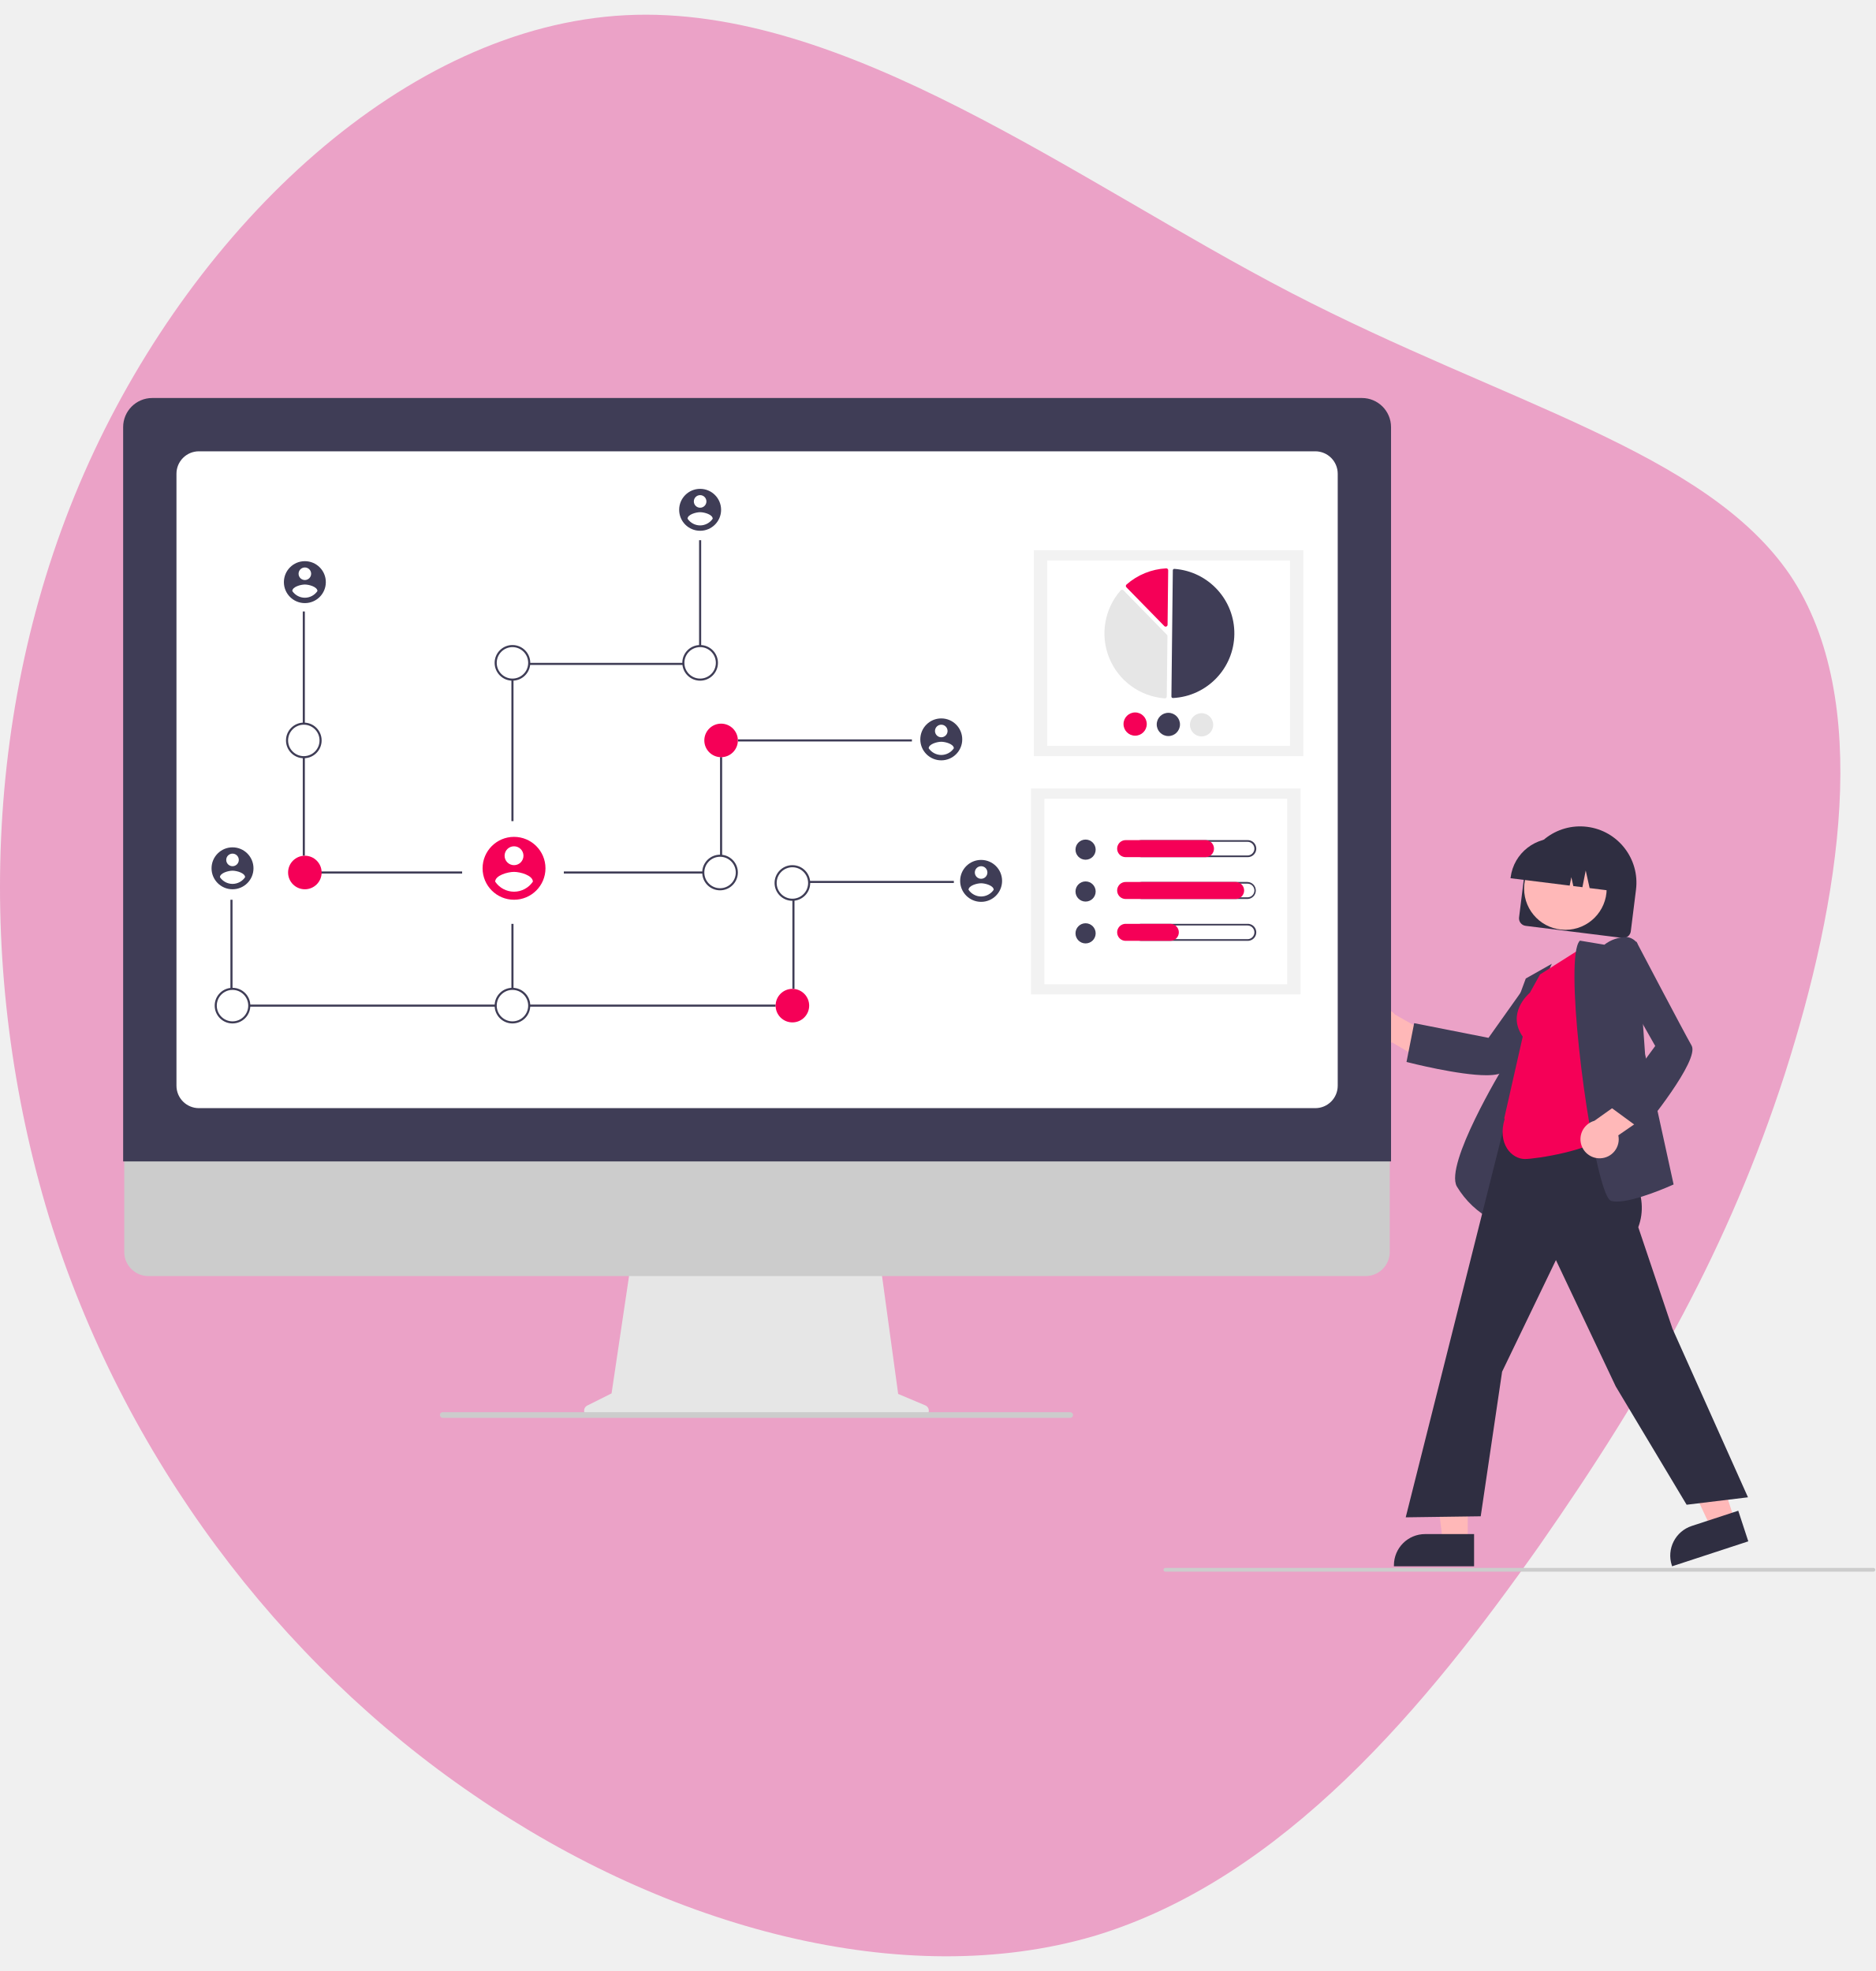
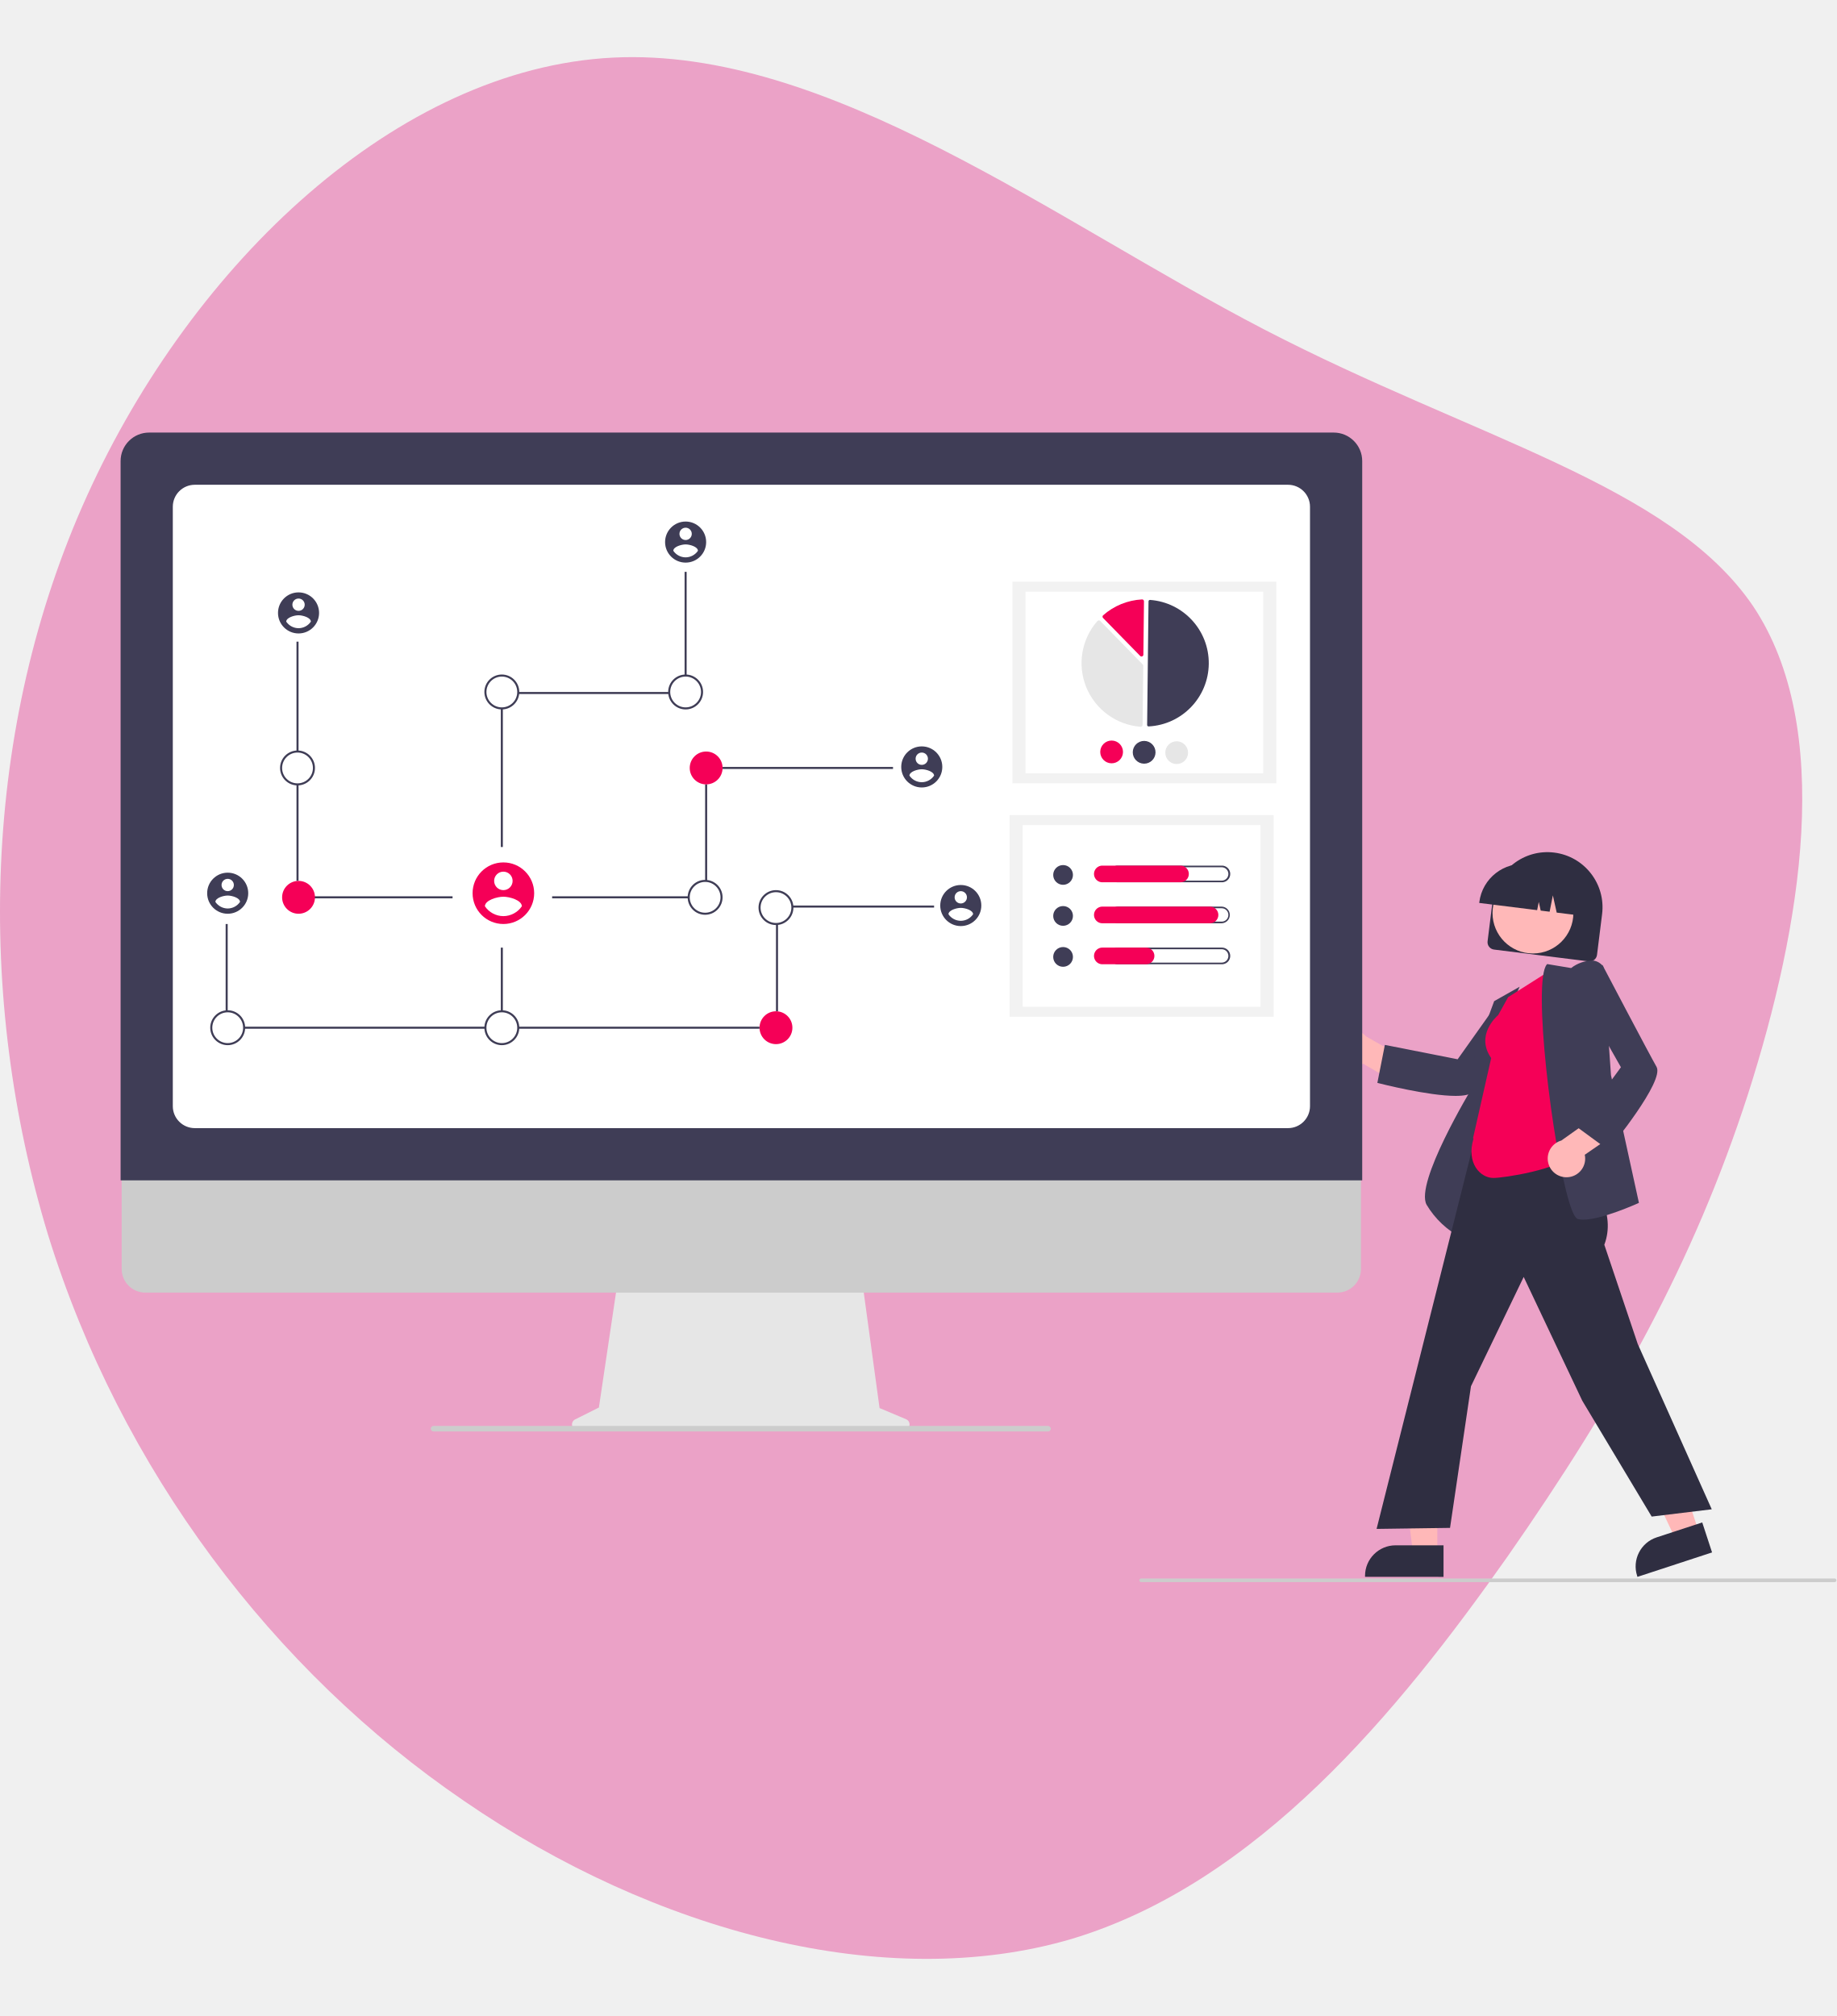
- <svg xmlns="http://www.w3.org/2000/svg" width="226.522" height="238.118" viewBox="0 0 326.522 338.118">
+ <svg xmlns="http://www.w3.org/2000/svg" width="200.522" height="220.118" viewBox="0 0 326.522 338.118">
  <defs>
    <style>.cls-1{fill:#eba2c7;}.cls-2{fill:#2f2e41;}.cls-3{fill:#ffb8b8;}.cls-4{fill:#3f3d56;}.cls-5{fill:#f50057;}.cls-6{fill:#e6e6e6;}.cls-7{fill:#ccc;}.cls-8{fill:#fff;}.cls-9{fill:#f2f2f2;}</style>
  </defs>
  <g id="Layer_2" data-name="Layer 2">
    <g id="Layer_1-2" data-name="Layer 1">
      <path class="cls-1" d="M15.497,77.936C34.27,36.547,70.687,2.022,108.946.087S187.353,29.026,224.783,48.43s72.191,27.558,86.893,49.166c14.485,21.656,8.693,56.814-.932,86.888-9.673,29.858-23.443,54.462-42.703,82.078-19.477,27.663-44.491,58.121-77.604,68.039-32.943,9.654-73.984-1.231-107.947-24.574C48.574,286.902,21.473,251.149,8.534,209.363-4.234,167.313-3.276,119.325,15.497,77.936Z" />
      <path class="cls-2" d="M264.479,157.199l.906-7.259a9.802,9.802,0,1,1,19.454,2.427l-.906,7.259a1.318,1.318,0,0,1-1.47,1.144l-16.841-2.101A1.318,1.318,0,0,1,264.479,157.199Z" />
      <circle class="cls-3" cx="272.546" cy="152.178" r="7.187" />
      <path class="cls-2" d="M263.011,150.234a7.763,7.763,0,0,1,8.655-6.734l1.452.181a7.763,7.763,0,0,1,6.734,8.654l-.018.145-3.068-.383-.681-3.061-.575,2.904-1.586-.198-.344-1.544-.29,1.465-10.298-1.285Z" />
      <path class="cls-3" d="M237.395,177.815a3.31,3.31,0,0,0,4.947,1.138l6.527,3.824,3.291-3.4-9.294-5.27a3.329,3.329,0,0,0-5.472,3.709Z" />
      <path class="cls-4" d="M258.789,184.686c-4.815,0-13.288-2.155-13.757-2.276l-.148-.038,1.333-6.752,12.941,2.556,7.03-9.9,8.072-.82-.225.296c-.105.138-10.51,13.835-12.129,16.133C261.498,184.465,260.331,184.686,258.789,184.686Z" />
      <path class="cls-4" d="M260.08,210.026l-.193-.092a15.738,15.738,0,0,1-6.251-5.894c-2.109-3.866,7.763-20.266,8.453-21.404l.01-5.208,3.551-9.588,4.529-2.56-3.888,9.073Z" />
      <polygon class="cls-3" points="255.543 266.004 251.215 266.004 249.155 249.309 255.544 249.309 255.543 266.004" />
      <path class="cls-2" d="M256.647,270.199l-13.956-.001v-.176a5.433,5.433,0,0,1,5.432-5.432h0l8.524,0Z" />
      <polygon class="cls-3" points="302.034 262.211 297.921 263.558 290.765 248.335 296.836 246.346 302.034 262.211" />
      <path class="cls-2" d="M304.389,265.854l-13.262,4.345-.055-.168a5.432,5.432,0,0,1,3.471-6.854l0,0,8.1-2.654Z" />
      <path class="cls-2" d="M293.654,259.481l-12.339-20.599-10.416-22.008-9.373,19.44-3.723,25.178-13.058.181.051-.204,19.983-79.401,15.65,2.338-.712,10.33.424.604c3.535,5.022,7.191,10.215,5.094,15.813l5.944,17.648,13.156,29.385Z" />
      <path class="cls-5" d="M265.494,199.277c-2.268,0-4.855-2.589-3.513-7.01l-.087-.063,3.224-14.244c-2.814-4.024.896-7.345,1.244-7.641l1.771-3.187,7.813-4.955,3.953,32.845-.059.056C276.985,197.809,267.396,199.277,265.494,199.277Z" />
      <path class="cls-4" d="M281.494,206.689a3.846,3.846,0,0,1-.923-.098c-.304-.076-.796-.463-1.556-2.938-3.022-9.839-6.59-39.443-3.998-42.34l.059-.066,4.256.709a6.29,6.29,0,0,1,3.923-1.332,2.6,2.6,0,0,1,1.779,1.052l.029.038,1.356,19.289,4.967,22.7-.119.054C290.98,203.888,284.777,206.689,281.494,206.689Z" />
      <path class="cls-3" d="M278.632,199.149a3.311,3.311,0,0,0,3.127-3.998l6.23-4.291-1.684-4.422-8.713,6.184a3.328,3.328,0,0,0,1.04,6.528Z" />
      <path class="cls-4" d="M285.934,194.298l-5.55-4.07,7.801-10.637-5.987-10.564,2.678-7.659.173.33c.081.154,8.075,15.383,9.47,17.824,1.451,2.539-8.082,14.164-8.489,14.658Z" />
      <path class="cls-6" d="M161.101,242.176l-4.723-1.989-3.24-23.677H109.99l-3.512,23.581-4.226,2.113a1.003,1.003,0,0,0,.449,1.901h58.01a1.003,1.003,0,0,0,.389-1.928Z" />
      <path class="cls-7" d="M237.778,219.66H25.824a4.199,4.199,0,0,1-4.19-4.199V185.573H241.967v29.888A4.199,4.199,0,0,1,237.778,219.66Z" />
      <path class="cls-4" d="M242.189,199.698H21.441V71.813a5.068,5.068,0,0,1,5.062-5.062H237.127a5.068,5.068,0,0,1,5.062,5.062Z" />
      <path class="cls-8" d="M229.005,190.417H34.626a3.907,3.907,0,0,1-3.902-3.902V79.936a3.907,3.907,0,0,1,3.902-3.903H229.005a3.907,3.907,0,0,1,3.902,3.903V186.514A3.907,3.907,0,0,1,229.005,190.417Z" />
      <path class="cls-7" d="M186.329,244.351H77.105a.507.507,0,0,1-.498-.367.495.495,0,0,1,.478-.621H186.288a.523.523,0,0,1,.523.386.495.495,0,0,1-.483.602Z" />
      <rect class="cls-9" x="179.998" y="93.263" width="46.932" height="35.855" />
      <rect class="cls-8" x="182.33" y="95.045" width="42.268" height="32.292" />
      <path class="cls-4" d="M204.206,118.997c.006,0,.011,0,.017,0a11.269,11.269,0,0,0,.252-22.492.257.257,0,0,0-.195.067.255.255,0,0,0-.083.186l-.246,21.978a.258.258,0,0,0,.255.26Z" />
      <path class="cls-6" d="M195.368,100.139a.332.332,0,0,1,.233.1l7.566,7.738a.328.328,0,0,1,.094.235l-.118,10.517a.327.327,0,0,1-.107.24.332.332,0,0,1-.25.087,11.343,11.343,0,0,1-7.671-18.803.332.332,0,0,1,.24-.112C195.359,100.139,195.364,100.139,195.368,100.139Z" />
      <path class="cls-5" d="M203.061,96.415a.333.333,0,0,1,.226.092.327.327,0,0,1,.102.242l-.106,9.489a.33.33,0,0,1-.567.227l-6.603-6.752a.331.331,0,0,1,.006-.468l.012-.011a11.367,11.367,0,0,1,6.909-2.818C203.048,96.415,203.055,96.415,203.061,96.415Z" />
      <path class="cls-5" d="M199.66,123.555a2.024,2.024,0,1,1-2.001-2.047h0A2.026,2.026,0,0,1,199.66,123.555Z" />
      <path class="cls-4" d="M205.443,123.62a2.024,2.024,0,1,1-2.001-2.047h0A2.026,2.026,0,0,1,205.443,123.62Z" />
      <path class="cls-6" d="M211.226,123.685a2.024,2.024,0,1,1-2.001-2.047h0A2.026,2.026,0,0,1,211.226,123.685Z" />
      <rect class="cls-9" x="179.504" y="134.761" width="46.932" height="35.855" />
      <rect class="cls-8" x="181.835" y="136.543" width="42.268" height="32.292" />
      <circle class="cls-4" cx="189.007" cy="145.401" r="1.755" />
      <path class="cls-4" d="M217.205,144.035a1.19,1.19,0,1,1,.004,2.38H198.747a1.19,1.19,0,0,1,0-2.38h18.458m0-.291H198.747a1.482,1.482,0,1,0-.003,2.963h18.461a1.482,1.482,0,1,0,.003-2.963Z" />
      <path class="cls-5" d="M209.922,146.707H196.027a1.482,1.482,0,1,1-.005-2.963h13.9a1.482,1.482,0,0,1,0,2.963Z" />
      <circle class="cls-4" cx="189.007" cy="152.689" r="1.755" />
      <path class="cls-4" d="M217.205,151.323a1.19,1.19,0,1,1,.004,2.38H198.747a1.19,1.19,0,0,1,0-2.38h18.458m0-.291H198.747a1.482,1.482,0,0,0,0,2.963h18.458a1.482,1.482,0,0,0,0-2.963Z" />
      <path class="cls-5" d="M215.169,153.995H196.027a1.482,1.482,0,1,1-.005-2.963H215.169a1.482,1.482,0,0,1,0,2.963Z" />
      <circle class="cls-4" cx="189.007" cy="159.976" r="1.755" />
      <path class="cls-4" d="M217.205,158.61a1.19,1.19,0,1,1,.004,2.38H198.747a1.19,1.19,0,1,1,0-2.38h18.458m0-.291H198.747a1.482,1.482,0,1,0,0,2.963h18.458a1.482,1.482,0,1,0,0-2.963Z" />
      <path class="cls-5" d="M203.8,161.282H196.027a1.482,1.482,0,1,1-.005-2.963H203.8a1.482,1.482,0,0,1,0,2.963Z" />
      <path class="cls-7" d="M326.198,271.134H202.877a.324.324,0,0,1,0-.647h123.321a.324.324,0,0,1,0,.647Z" />
      <rect class="cls-4" x="52.713" y="103.927" width="0.365" height="19.532" />
      <rect class="cls-4" x="52.713" y="129.274" width="0.365" height="17.186" />
      <rect class="cls-4" x="52.166" y="149.198" width="28.294" height="0.365" />
      <rect class="cls-4" x="40.118" y="154.127" width="0.365" height="15.516" />
      <rect class="cls-4" x="43.404" y="172.381" width="42.898" height="0.365" />
      <rect class="cls-4" x="121.715" y="91.514" width="0.365" height="18.437" />
      <rect class="cls-4" x="92.136" y="112.872" width="26.84" height="0.365" />
      <rect class="cls-4" x="89.039" y="115.793" width="0.365" height="24.643" />
      <path class="cls-4" d="M52.896,129.483a3.103,3.103,0,1,1,3.103-3.103A3.103,3.103,0,0,1,52.896,129.483Zm0-5.841A2.738,2.738,0,1,0,55.634,126.38,2.738,2.738,0,0,0,52.896,123.642Z" />
      <path class="cls-4" d="M40.483,175.667a3.103,3.103,0,1,1,3.103-3.103h0A3.107,3.107,0,0,1,40.483,175.667Zm0-5.841a2.738,2.738,0,1,0,2.738,2.738h0A2.741,2.741,0,0,0,40.483,169.825Z" />
      <circle class="cls-5" cx="53.078" cy="149.381" r="2.921" />
      <rect class="cls-4" x="128.469" y="126.198" width="30.302" height="0.365" />
      <rect class="cls-4" x="125.365" y="129.274" width="0.365" height="17.186" />
      <rect class="cls-4" x="98.166" y="149.198" width="24.278" height="0.365" />
      <rect class="cls-4" x="140.881" y="150.841" width="25.191" height="0.365" />
      <rect class="cls-4" x="137.961" y="154.127" width="0.365" height="15.516" />
      <rect class="cls-4" x="92.143" y="172.381" width="42.898" height="0.365" />
      <rect class="cls-4" x="89.039" y="158.325" width="0.365" height="11.318" />
      <circle class="cls-5" cx="125.548" cy="126.38" r="2.921" />
      <path class="cls-4" d="M121.897,115.975A3.103,3.103,0,1,1,125,112.872,3.103,3.103,0,0,1,121.897,115.975Zm0-5.841a2.738,2.738,0,1,0,2.738,2.738,2.738,2.738,0,0,0-2.738-2.738Z" />
      <path class="cls-4" d="M89.222,115.975a3.103,3.103,0,1,1,3.103-3.103A3.103,3.103,0,0,1,89.222,115.975Zm0-5.841a2.738,2.738,0,1,0,2.738,2.738,2.738,2.738,0,0,0-2.738-2.738Z" />
      <path class="cls-4" d="M137.961,154.309a3.103,3.103,0,1,1,3.103-3.103h0A3.107,3.107,0,0,1,137.961,154.309Zm0-5.841a2.738,2.738,0,1,0,2.738,2.738h0A2.741,2.741,0,0,0,137.961,148.468Z" />
      <circle class="cls-5" cx="137.961" cy="172.563" r="2.921" />
      <path class="cls-4" d="M89.222,175.667a3.103,3.103,0,1,1,3.103-3.103h0A3.107,3.107,0,0,1,89.222,175.667Zm0-5.841a2.738,2.738,0,1,0,2.738,2.738h0A2.741,2.741,0,0,0,89.222,169.825Z" />
      <path class="cls-4" d="M125.365,152.484a3.103,3.103,0,1,1,3.103-3.103h0A3.107,3.107,0,0,1,125.365,152.484Zm0-5.841a2.738,2.738,0,1,0,2.738,2.738A2.738,2.738,0,0,0,125.365,146.642Z" />
      <path class="cls-4" d="M40.483,144.999a3.651,3.651,0,1,0,3.651,3.651A3.651,3.651,0,0,0,40.483,144.999Zm0,1.095a1.095,1.095,0,1,1-1.095,1.095A1.095,1.095,0,0,1,40.483,146.095Zm0,5.273a2.66,2.66,0,0,1-2.19-1.169c.018-.73,1.46-1.132,2.191-1.132s2.173.402,2.191,1.132A2.664,2.664,0,0,1,40.483,151.367Z" />
      <path class="cls-4" d="M53.078,95.165a3.651,3.651,0,1,0,3.651,3.651A3.651,3.651,0,0,0,53.078,95.165Zm0,1.095a1.095,1.095,0,1,1-1.095,1.095A1.095,1.095,0,0,1,53.078,96.26Zm0,5.273a2.66,2.66,0,0,1-2.19-1.169c.018-.73,1.46-1.132,2.191-1.132s2.173.402,2.191,1.132A2.664,2.664,0,0,1,53.078,101.533Z" />
      <path class="cls-4" d="M121.897,82.57a3.651,3.651,0,1,0,3.651,3.651A3.651,3.651,0,0,0,121.897,82.57Zm0,1.095a1.095,1.095,0,1,1-1.095,1.095A1.095,1.095,0,0,1,121.897,83.665Zm0,5.273a2.66,2.66,0,0,1-2.19-1.169c.018-.73,1.46-1.132,2.191-1.132s2.173.402,2.191,1.132A2.664,2.664,0,0,1,121.897,88.938Z" />
      <path class="cls-4" d="M163.882,122.547a3.651,3.651,0,1,0,3.651,3.651A3.651,3.651,0,0,0,163.882,122.547Zm0,1.095a1.095,1.095,0,1,1-1.095,1.095A1.095,1.095,0,0,1,163.882,123.642Zm0,5.273a2.659,2.659,0,0,1-2.191-1.169c.018-.73,1.46-1.132,2.191-1.132s2.173.402,2.19,1.132A2.664,2.664,0,0,1,163.882,128.915Z" />
      <path class="cls-4" d="M170.819,147.19a3.651,3.651,0,1,0,3.651,3.651A3.651,3.651,0,0,0,170.819,147.19Zm0,1.095a1.095,1.095,0,1,1-1.095,1.095A1.095,1.095,0,0,1,170.819,148.285Zm0,5.273a2.66,2.66,0,0,1-2.191-1.169c.018-.73,1.46-1.132,2.191-1.132s2.173.402,2.19,1.132A2.664,2.664,0,0,1,170.819,153.558Z" />
      <path class="cls-5" d="M89.496,143.175a5.475,5.475,0,1,0,5.475,5.475A5.475,5.475,0,0,0,89.496,143.175Zm0,1.643a1.643,1.643,0,1,1-1.643,1.643A1.643,1.643,0,0,1,89.496,144.818Zm0,7.907a3.989,3.989,0,0,1-3.285-1.753c.026-1.095,2.19-1.698,3.285-1.698s3.259.603,3.285,1.698A3.995,3.995,0,0,1,89.496,152.725Z" />
    </g>
  </g>
</svg>
